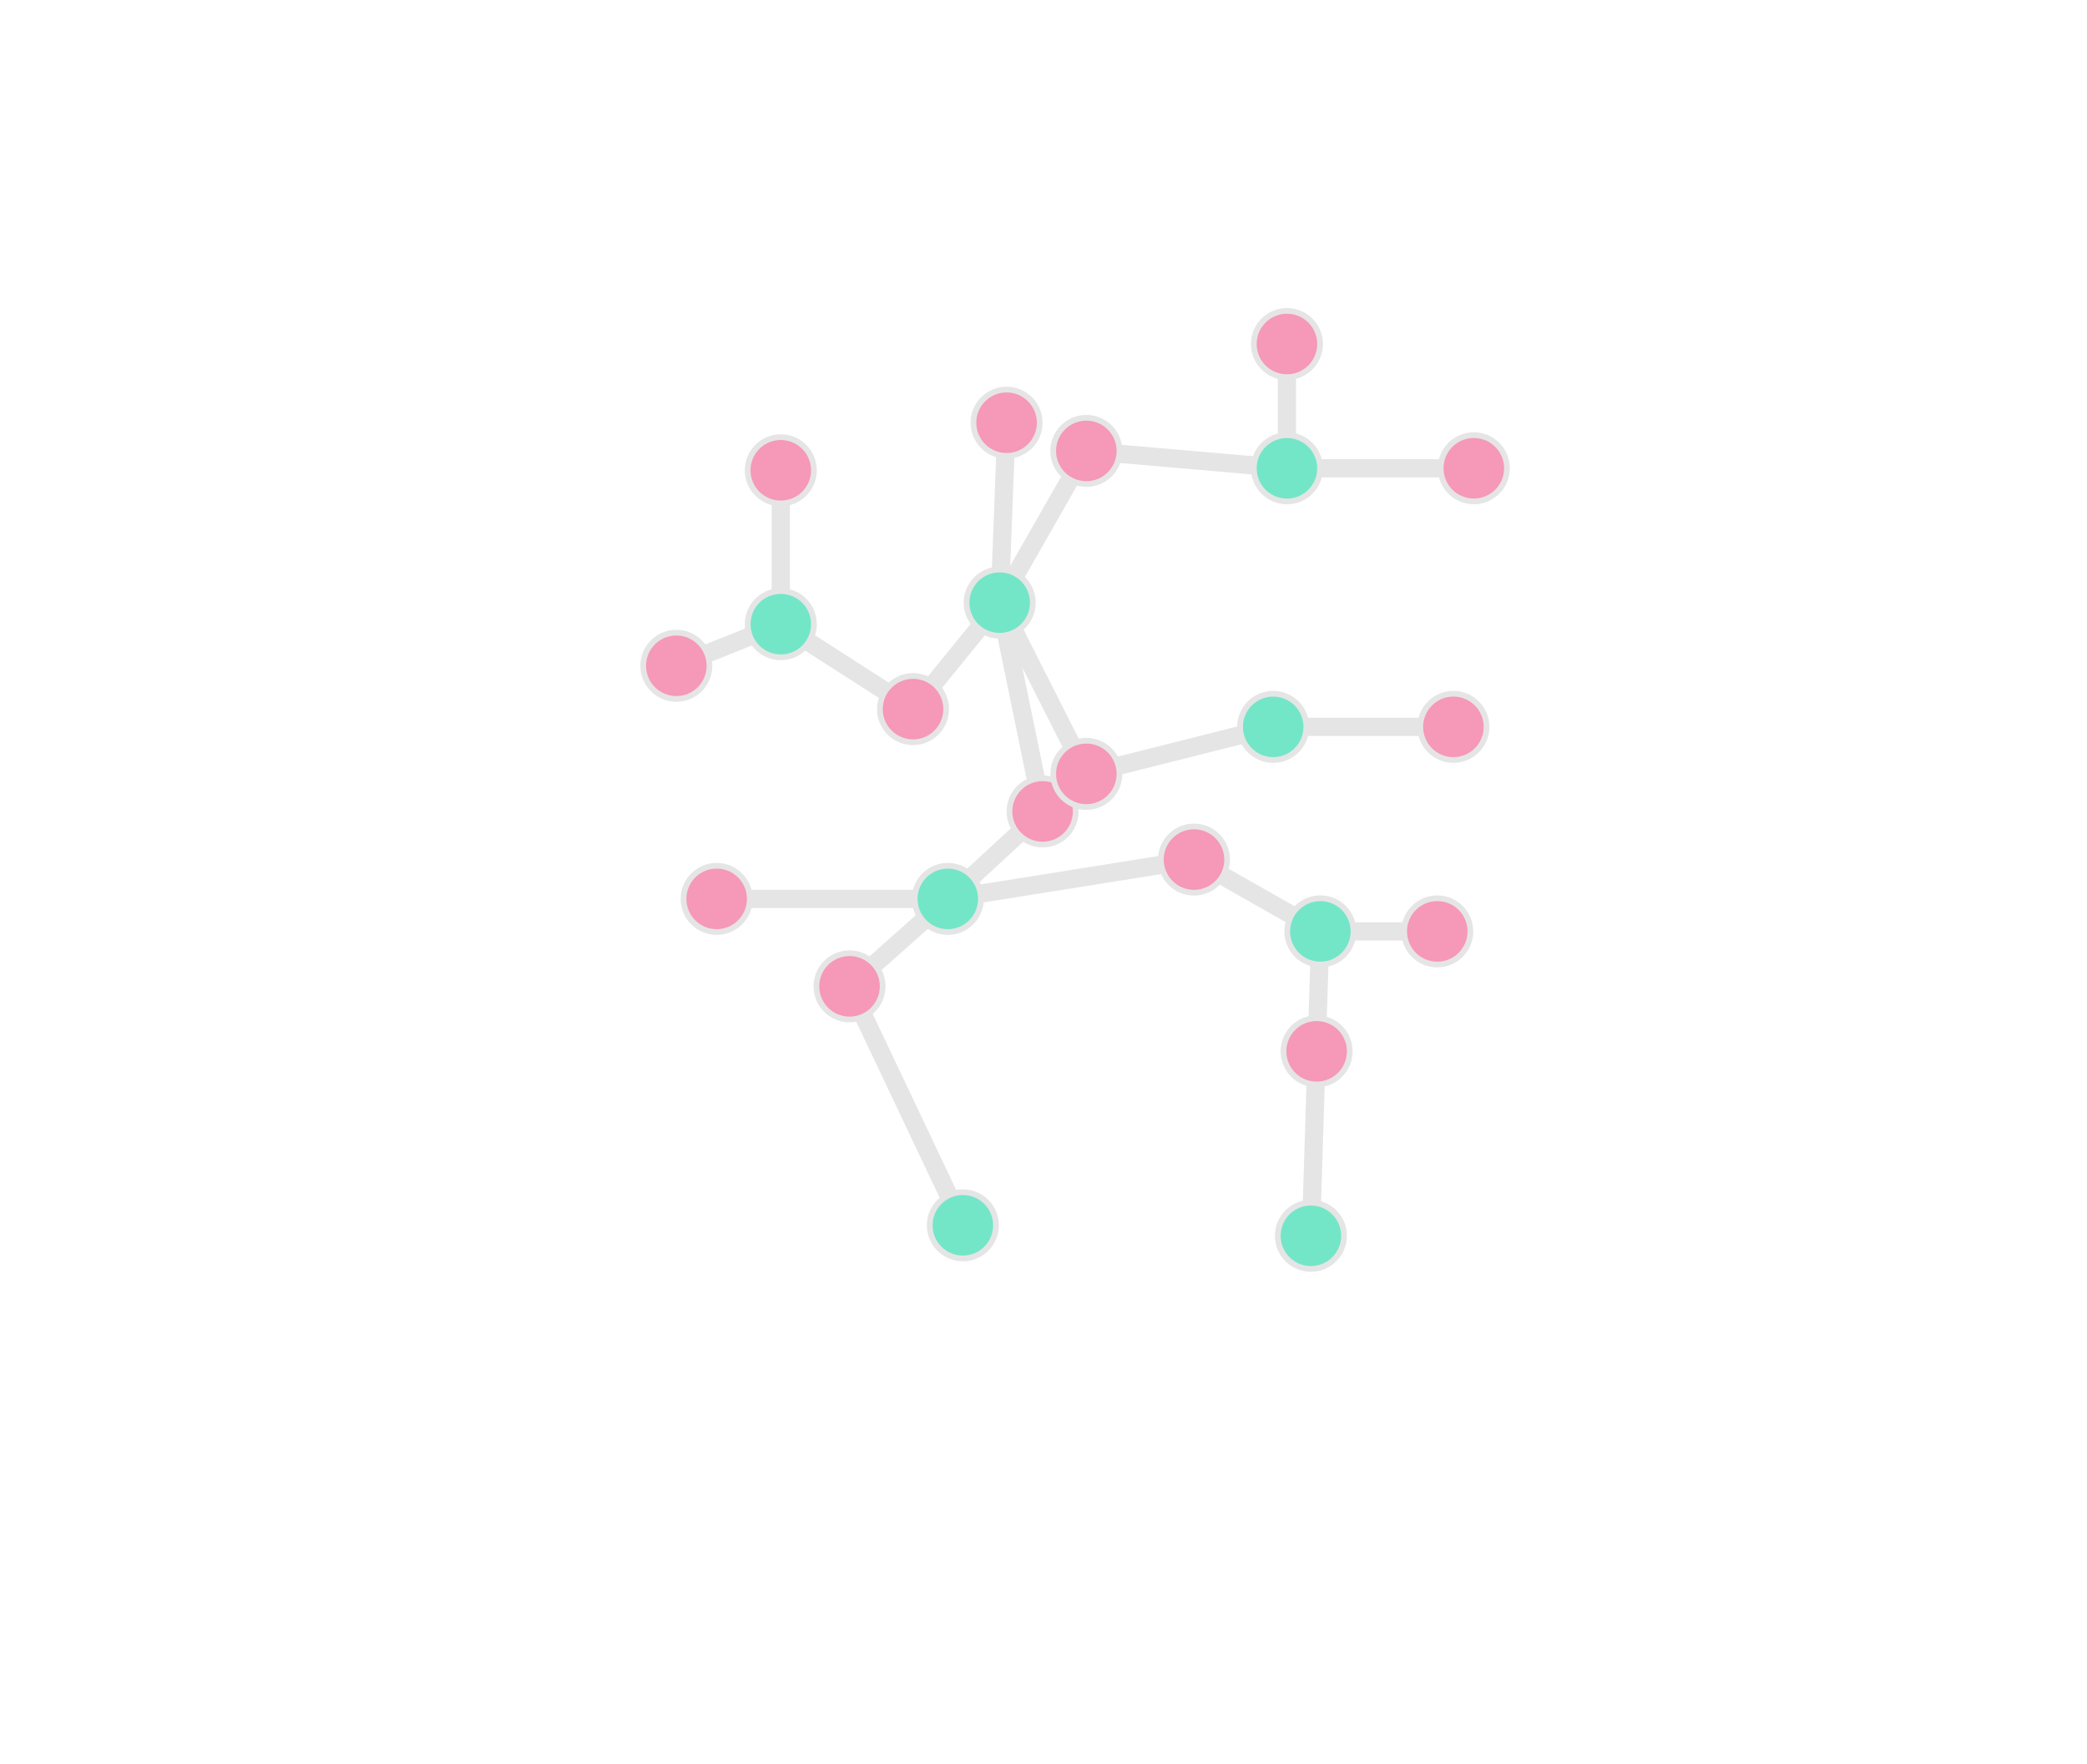
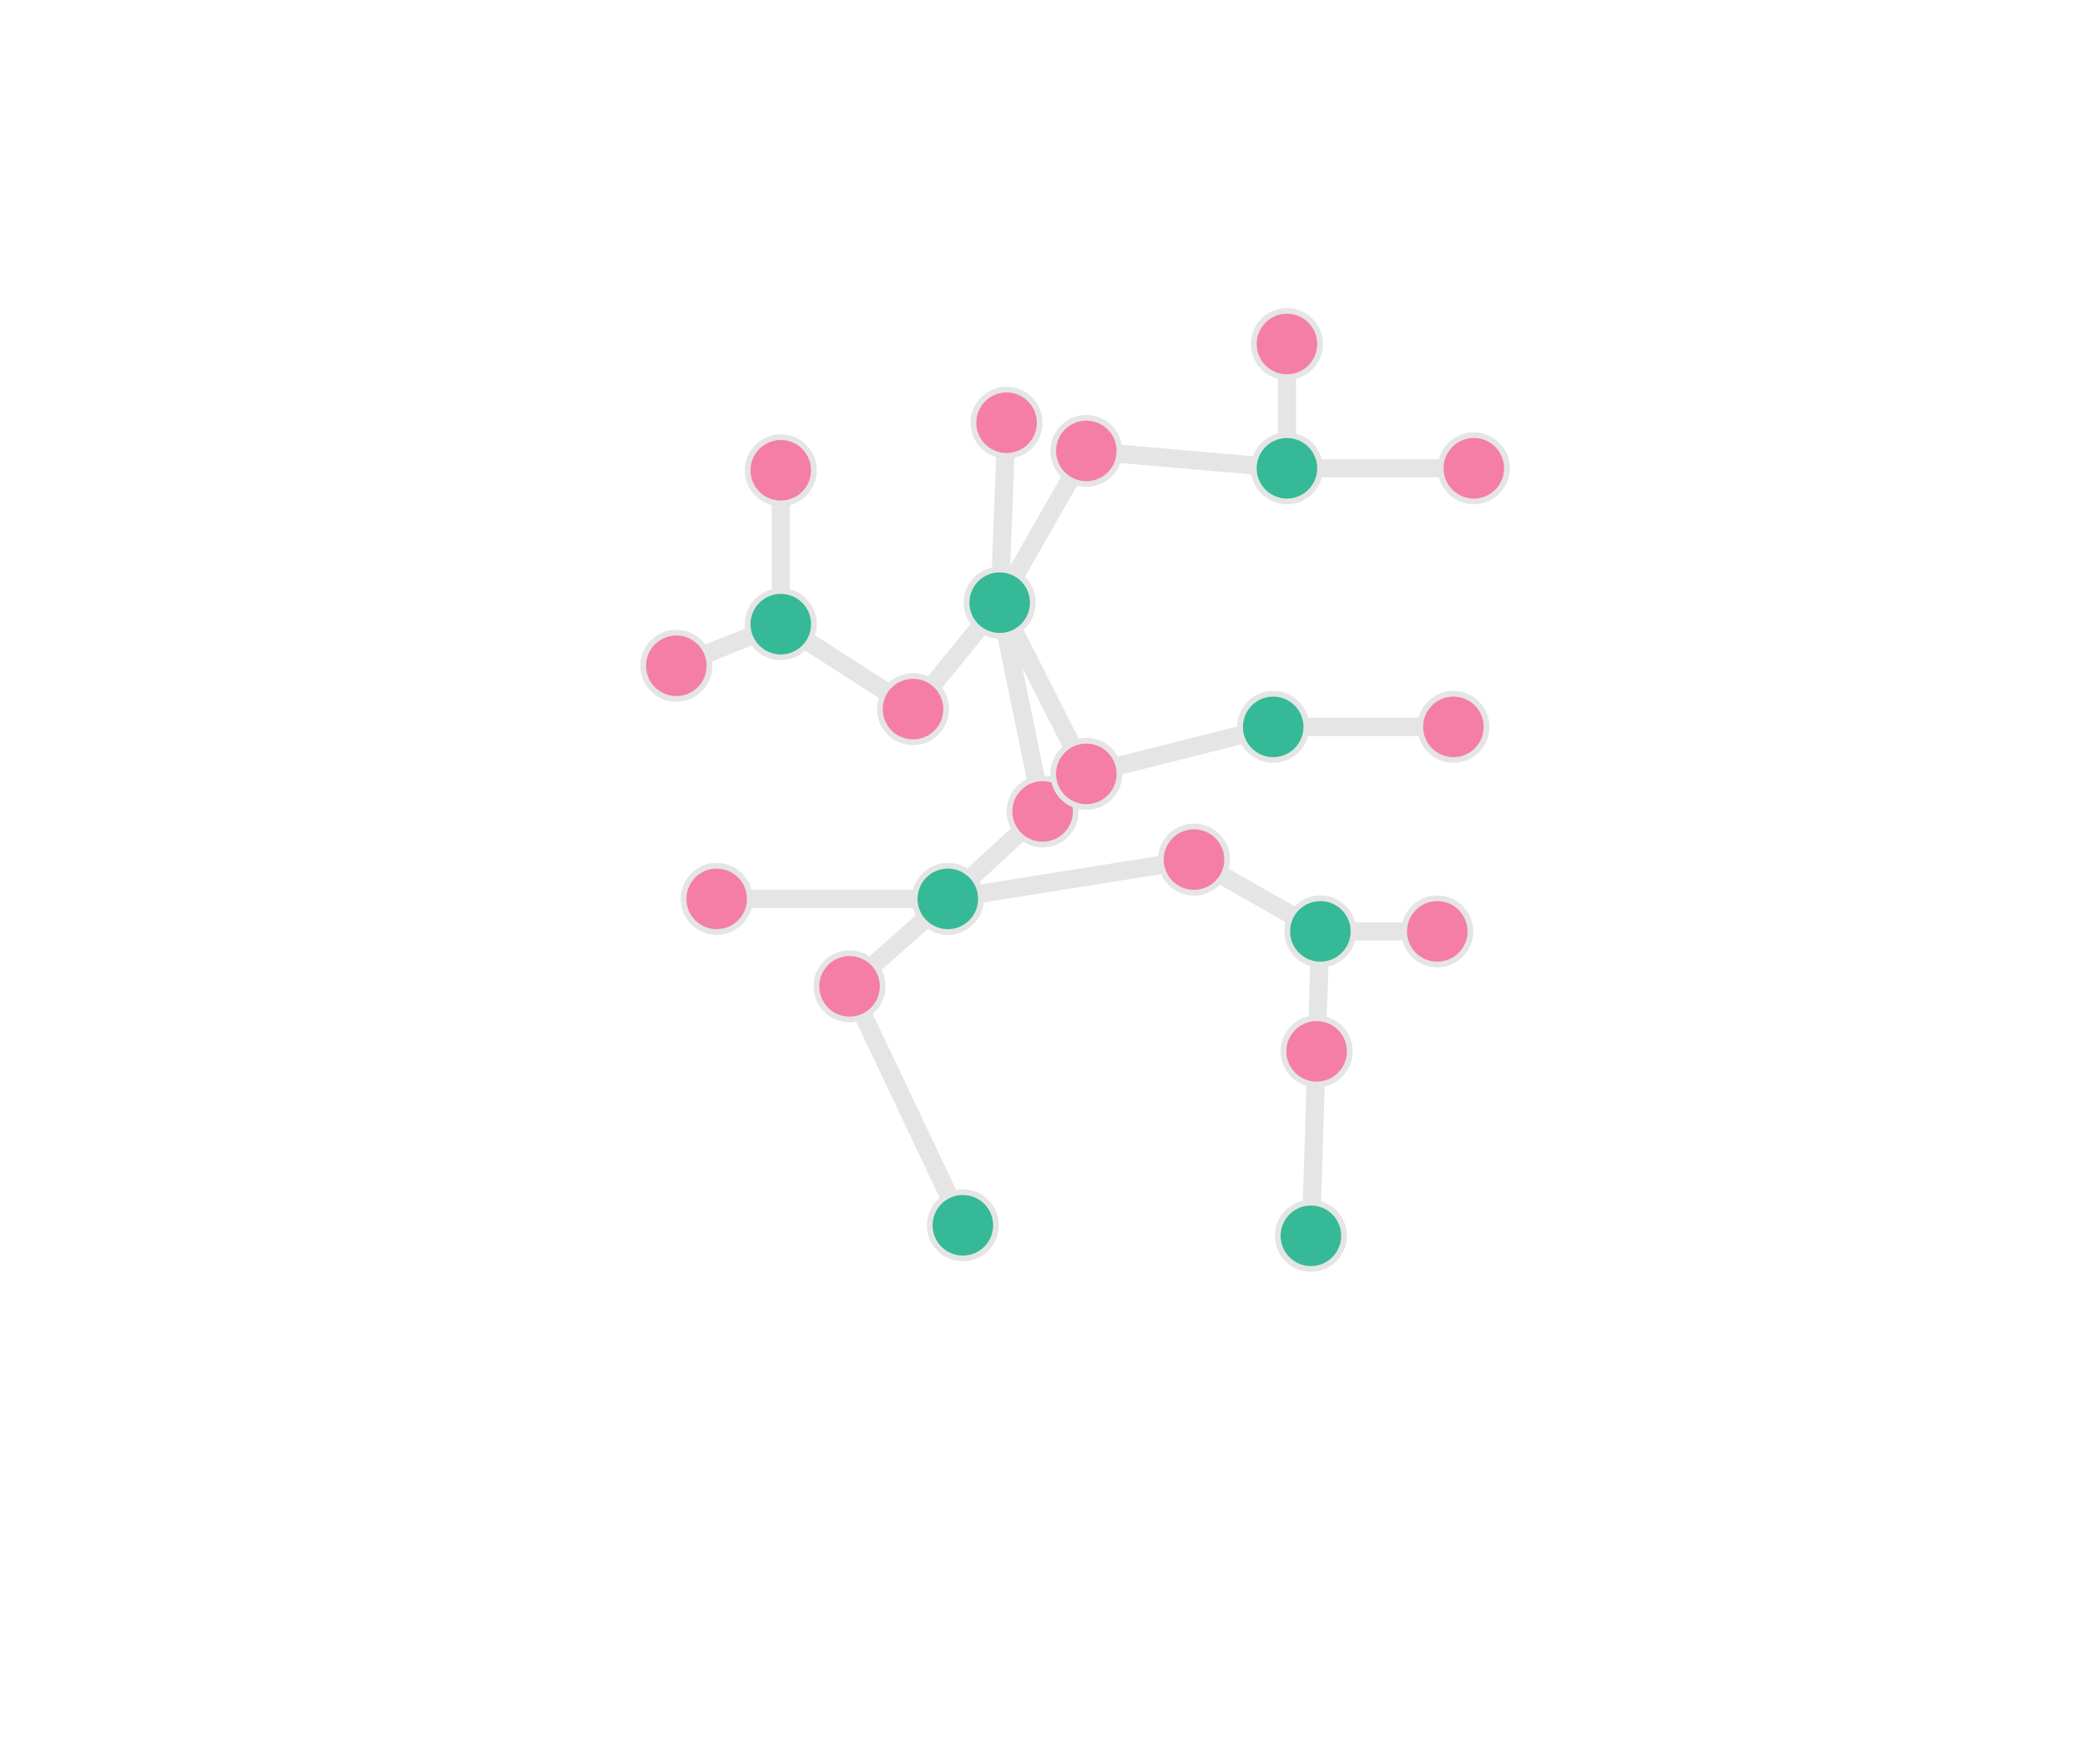
<svg xmlns="http://www.w3.org/2000/svg" width="400mm" height="338mm" version="1.1" id="svg1735">
  <defs id="defs1649" />
  <path style="fill:none;stroke:#e5e5e5;stroke-width:13.228;stroke-linecap:butt;stroke-linejoin:miter;stroke-opacity:1;stroke-dasharray:none" d="m 565.595,340.185 v 111.91 l -75.661,30.183" id="path3184" />
  <path style="fill:none;stroke:#e5e5e5;stroke-width:13.228;stroke-linecap:butt;stroke-linejoin:miter;stroke-opacity:1;stroke-dasharray:none" d="m 565.595,452.095 95.797,61.559 62.773,-77.109 4.994,-130.337" id="path3186" />
  <path style="fill:none;stroke:#e5e5e5;stroke-width:13.228;stroke-linecap:butt;stroke-linejoin:miter;stroke-opacity:1;stroke-dasharray:none" d="m 724.165,436.545 62.773,-109.913 145.315,12.593 0.003,-90.031" id="path3188" />
  <path style="fill:none;stroke:#e5e5e5;stroke-width:13.228;stroke-linecap:butt;stroke-linejoin:miter;stroke-opacity:1;stroke-dasharray:none" d="m 932.253,339.225 135.37,-0.028" id="path3190" />
  <path style="fill:none;stroke:#e5e5e5;stroke-width:13.228;stroke-linecap:butt;stroke-linejoin:miter;stroke-opacity:1;stroke-dasharray:none" d="M 724.165,436.517 786.937,560.563 922.305,526.521 H 1052.837" id="path3192" />
  <path style="fill:none;stroke:#e5e5e5;stroke-width:13.228;stroke-linecap:butt;stroke-linejoin:miter;stroke-opacity:1;stroke-dasharray:none" d="m 724.165,436.517 31.093,151.261 -68.652,63.347 -71.204,63.347 82.077,173.098" id="path3194" />
  <path style="fill:none;stroke:#e5e5e5;stroke-width:13.228;stroke-linecap:butt;stroke-linejoin:miter;stroke-opacity:1;stroke-dasharray:none" d="M 686.606,651.126 H 519.147" id="path3196" />
  <path style="fill:none;stroke:#e5e5e5;stroke-width:13.228;stroke-linecap:butt;stroke-linejoin:miter;stroke-opacity:1;stroke-dasharray:none" d="m 686.606,651.126 178.318,-28.477 91.539,52.018 h 84.681" id="path3198" />
  <path style="fill:none;stroke:#e5e5e5;stroke-width:13.228;stroke-linecap:butt;stroke-linejoin:miter;stroke-opacity:1;stroke-dasharray:none" d="m 956.463,674.667 -6.858,220.506" id="path3200" />
-   <circle style="fill:#f698b8;fill-opacity:1;stroke:#e5e5e5;stroke-width:4.157;stroke-linecap:butt;stroke-linejoin:round;stroke-miterlimit:10;stroke-dasharray:none;stroke-opacity:1" id="path395-5-3-3-35-2-28" cx="565.595" cy="340.661" r="24.005" />
-   <circle style="fill:#f698b8;fill-opacity:1;stroke:#e5e5e5;stroke-width:4.157;stroke-linecap:butt;stroke-linejoin:round;stroke-miterlimit:10;stroke-dasharray:none;stroke-opacity:1" id="path395-5-3-3-35-2-28-6" cx="489.934" cy="482.278" r="24.005" />
-   <circle style="fill:#f698b8;fill-opacity:1;stroke:#e5e5e5;stroke-width:4.157;stroke-linecap:butt;stroke-linejoin:round;stroke-miterlimit:10;stroke-dasharray:none;stroke-opacity:1" id="path395-5-3-3-35-2-28-6-5" cx="661.392" cy="513.654" r="24.005" />
-   <circle style="fill:#f698b8;fill-opacity:1;stroke:#e5e5e5;stroke-width:4.157;stroke-linecap:butt;stroke-linejoin:round;stroke-miterlimit:10;stroke-dasharray:none;stroke-opacity:1" id="path395-5-3-3-35-2-28-6-2" cx="615.402" cy="714.473" r="24.005" />
-   <circle style="fill:#f698b8;fill-opacity:1;stroke:#e5e5e5;stroke-width:4.157;stroke-linecap:butt;stroke-linejoin:round;stroke-miterlimit:10;stroke-dasharray:none;stroke-opacity:1" id="path395-5-3-3-35-2-28-6-54" cx="755.258" cy="587.778" r="24.005" />
-   <circle style="fill:#f698b8;fill-opacity:1;stroke:#e5e5e5;stroke-width:4.157;stroke-linecap:butt;stroke-linejoin:round;stroke-miterlimit:10;stroke-dasharray:none;stroke-opacity:1" id="path395-5-3-3-35-2-28-6-7" cx="786.938" cy="326.632" r="24.005" />
-   <circle style="fill:#f698b8;fill-opacity:1;stroke:#e5e5e5;stroke-width:4.157;stroke-linecap:butt;stroke-linejoin:round;stroke-miterlimit:10;stroke-dasharray:none;stroke-opacity:1" id="path395-5-3-3-35-2-28-6-4" cx="786.937" cy="560.563" r="24.005" />
-   <circle style="fill:#f698b8;fill-opacity:1;stroke:#e5e5e5;stroke-width:4.157;stroke-linecap:butt;stroke-linejoin:round;stroke-miterlimit:10;stroke-dasharray:none;stroke-opacity:1" id="path395-5-3-3-35-2-28-6-43" cx="864.924" cy="622.649" r="24.005" />
-   <circle style="fill:#f698b8;fill-opacity:1;stroke:#e5e5e5;stroke-width:4.157;stroke-linecap:butt;stroke-linejoin:round;stroke-miterlimit:10;stroke-dasharray:none;stroke-opacity:1" id="path395-5-3-3-35-2-28-6-0" cx="953.761" cy="761.556" r="24.005" />
-   <circle style="fill:#f698b8;fill-opacity:1;stroke:#e5e5e5;stroke-width:4.157;stroke-linecap:butt;stroke-linejoin:round;stroke-miterlimit:10;stroke-dasharray:none;stroke-opacity:1" id="path395-5-3-3-35-2-28-1" cx="729.159" cy="306.208" r="24.005" />
-   <circle style="fill:#f698b8;fill-opacity:1;stroke:#e5e5e5;stroke-width:4.157;stroke-linecap:butt;stroke-linejoin:round;stroke-miterlimit:10;stroke-dasharray:none;stroke-opacity:1" id="path395-5-3-3-35-2-28-0" cx="932.256" cy="249.194" r="24.005" />
-   <circle style="fill:#f698b8;fill-opacity:1;stroke:#e5e5e5;stroke-width:4.157;stroke-linecap:butt;stroke-linejoin:round;stroke-miterlimit:10;stroke-dasharray:none;stroke-opacity:1" id="path395-5-3-3-35-2-28-63" cx="1067.623" cy="339.198" r="24.005" />
-   <circle style="fill:#f698b8;fill-opacity:1;stroke:#e5e5e5;stroke-width:4.157;stroke-linecap:butt;stroke-linejoin:round;stroke-miterlimit:10;stroke-dasharray:none;stroke-opacity:1" id="path395-5-3-3-35-2-28-2" cx="1052.837" cy="526.521" r="24.005" />
-   <circle style="fill:#f698b8;fill-opacity:1;stroke:#e5e5e5;stroke-width:4.157;stroke-linecap:butt;stroke-linejoin:round;stroke-miterlimit:10;stroke-dasharray:none;stroke-opacity:1" id="path395-5-3-3-35-2-28-06" cx="519.147" cy="651.126" r="24.005" />
-   <circle style="fill:#f698b8;fill-opacity:1;stroke:#e5e5e5;stroke-width:4.157;stroke-linecap:butt;stroke-linejoin:round;stroke-miterlimit:10;stroke-dasharray:none;stroke-opacity:1" id="path395-5-3-3-35-2-28-15" cx="1041.144" cy="674.667" r="24.005" />
-   <circle style="fill:#73e6c8;fill-opacity:1;stroke:#e5e5e5;stroke-width:4.157;stroke-linecap:butt;stroke-linejoin:round;stroke-miterlimit:10;stroke-dasharray:none;stroke-opacity:1" id="path395-5-3-3-35-2-0-5" cx="565.608" cy="452.123" r="24.005" />
-   <circle style="fill:#73e6c8;fill-opacity:1;stroke:#e5e5e5;stroke-width:4.157;stroke-linecap:butt;stroke-linejoin:round;stroke-miterlimit:10;stroke-dasharray:none;stroke-opacity:1" id="path395-5-3-3-35-2-0-4" cx="724.165" cy="436.545" r="24.005" />
-   <circle style="fill:#73e6c8;fill-opacity:1;stroke:#e5e5e5;stroke-width:4.157;stroke-linecap:butt;stroke-linejoin:round;stroke-miterlimit:10;stroke-dasharray:none;stroke-opacity:1" id="path395-5-3-3-35-2-0-7" cx="932.253" cy="339.225" r="24.005" />
-   <circle style="fill:#73e6c8;fill-opacity:1;stroke:#e5e5e5;stroke-width:4.157;stroke-linecap:butt;stroke-linejoin:round;stroke-miterlimit:10;stroke-dasharray:none;stroke-opacity:1" id="path395-5-3-3-35-2-0-6" cx="922.302" cy="526.521" r="24.005" />
-   <circle style="fill:#73e6c8;fill-opacity:1;stroke:#e5e5e5;stroke-width:4.157;stroke-linecap:butt;stroke-linejoin:round;stroke-miterlimit:10;stroke-dasharray:none;stroke-opacity:1" id="path395-5-3-3-35-2-0-56" cx="686.592" cy="651.126" r="24.005" />
-   <circle style="fill:#73e6c8;fill-opacity:1;stroke:#e5e5e5;stroke-width:4.157;stroke-linecap:butt;stroke-linejoin:round;stroke-miterlimit:10;stroke-dasharray:none;stroke-opacity:1" id="path395-5-3-3-35-2-0-9" cx="956.46" cy="674.667" r="24.005" />
-   <circle style="fill:#73e6c8;fill-opacity:1;stroke:#e5e5e5;stroke-width:4.157;stroke-linecap:butt;stroke-linejoin:round;stroke-miterlimit:10;stroke-dasharray:none;stroke-opacity:1" id="path395-5-3-3-35-2-0-3" cx="697.492" cy="887.565" r="24.005" />
-   <circle style="fill:#73e6c8;fill-opacity:1;stroke:#e5e5e5;stroke-width:4.157;stroke-linecap:butt;stroke-linejoin:round;stroke-miterlimit:10;stroke-dasharray:none;stroke-opacity:1" id="path395-5-3-3-35-2-0-74" cx="949.605" cy="895.172" r="24.005" />
+   <circle style="fill:#f47ea6;fill-opacity:1;stroke:#e5e5e5;stroke-width:4.157;stroke-linecap:butt;stroke-linejoin:round;stroke-miterlimit:10;stroke-dasharray:none;stroke-opacity:1" id="path395-5-3-3-35-2-28" cx="565.595" cy="340.661" r="24.005" />
+   <circle style="fill:#f47ea6;fill-opacity:1;stroke:#e5e5e5;stroke-width:4.157;stroke-linecap:butt;stroke-linejoin:round;stroke-miterlimit:10;stroke-dasharray:none;stroke-opacity:1" id="path395-5-3-3-35-2-28-6" cx="489.934" cy="482.278" r="24.005" />
+   <circle style="fill:#f47ea6;fill-opacity:1;stroke:#e5e5e5;stroke-width:4.157;stroke-linecap:butt;stroke-linejoin:round;stroke-miterlimit:10;stroke-dasharray:none;stroke-opacity:1" id="path395-5-3-3-35-2-28-6-5" cx="661.392" cy="513.654" r="24.005" />
+   <circle style="fill:#f47ea6;fill-opacity:1;stroke:#e5e5e5;stroke-width:4.157;stroke-linecap:butt;stroke-linejoin:round;stroke-miterlimit:10;stroke-dasharray:none;stroke-opacity:1" id="path395-5-3-3-35-2-28-6-2" cx="615.402" cy="714.473" r="24.005" />
+   <circle style="fill:#f47ea6;fill-opacity:1;stroke:#e5e5e5;stroke-width:4.157;stroke-linecap:butt;stroke-linejoin:round;stroke-miterlimit:10;stroke-dasharray:none;stroke-opacity:1" id="path395-5-3-3-35-2-28-6-54" cx="755.258" cy="587.778" r="24.005" />
+   <circle style="fill:#f47ea6;fill-opacity:1;stroke:#e5e5e5;stroke-width:4.157;stroke-linecap:butt;stroke-linejoin:round;stroke-miterlimit:10;stroke-dasharray:none;stroke-opacity:1" id="path395-5-3-3-35-2-28-6-7" cx="786.938" cy="326.632" r="24.005" />
+   <circle style="fill:#f47ea6;fill-opacity:1;stroke:#e5e5e5;stroke-width:4.157;stroke-linecap:butt;stroke-linejoin:round;stroke-miterlimit:10;stroke-dasharray:none;stroke-opacity:1" id="path395-5-3-3-35-2-28-6-4" cx="786.937" cy="560.563" r="24.005" />
+   <circle style="fill:#f47ea6;fill-opacity:1;stroke:#e5e5e5;stroke-width:4.157;stroke-linecap:butt;stroke-linejoin:round;stroke-miterlimit:10;stroke-dasharray:none;stroke-opacity:1" id="path395-5-3-3-35-2-28-6-43" cx="864.924" cy="622.649" r="24.005" />
+   <circle style="fill:#f47ea6;fill-opacity:1;stroke:#e5e5e5;stroke-width:4.157;stroke-linecap:butt;stroke-linejoin:round;stroke-miterlimit:10;stroke-dasharray:none;stroke-opacity:1" id="path395-5-3-3-35-2-28-6-0" cx="953.761" cy="761.556" r="24.005" />
+   <circle style="fill:#f47ea6;fill-opacity:1;stroke:#e5e5e5;stroke-width:4.157;stroke-linecap:butt;stroke-linejoin:round;stroke-miterlimit:10;stroke-dasharray:none;stroke-opacity:1" id="path395-5-3-3-35-2-28-1" cx="729.159" cy="306.208" r="24.005" />
+   <circle style="fill:#f47ea6;fill-opacity:1;stroke:#e5e5e5;stroke-width:4.157;stroke-linecap:butt;stroke-linejoin:round;stroke-miterlimit:10;stroke-dasharray:none;stroke-opacity:1" id="path395-5-3-3-35-2-28-0" cx="932.256" cy="249.194" r="24.005" />
+   <circle style="fill:#f47ea6;fill-opacity:1;stroke:#e5e5e5;stroke-width:4.157;stroke-linecap:butt;stroke-linejoin:round;stroke-miterlimit:10;stroke-dasharray:none;stroke-opacity:1" id="path395-5-3-3-35-2-28-63" cx="1067.623" cy="339.198" r="24.005" />
+   <circle style="fill:#f47ea6;fill-opacity:1;stroke:#e5e5e5;stroke-width:4.157;stroke-linecap:butt;stroke-linejoin:round;stroke-miterlimit:10;stroke-dasharray:none;stroke-opacity:1" id="path395-5-3-3-35-2-28-2" cx="1052.837" cy="526.521" r="24.005" />
+   <circle style="fill:#f47ea6;fill-opacity:1;stroke:#e5e5e5;stroke-width:4.157;stroke-linecap:butt;stroke-linejoin:round;stroke-miterlimit:10;stroke-dasharray:none;stroke-opacity:1" id="path395-5-3-3-35-2-28-06" cx="519.147" cy="651.126" r="24.005" />
+   <circle style="fill:#f47ea6;fill-opacity:1;stroke:#e5e5e5;stroke-width:4.157;stroke-linecap:butt;stroke-linejoin:round;stroke-miterlimit:10;stroke-dasharray:none;stroke-opacity:1" id="path395-5-3-3-35-2-28-15" cx="1041.144" cy="674.667" r="24.005" />
+   <circle style="fill:#35b996;fill-opacity:1;stroke:#e5e5e5;stroke-width:4.157;stroke-linecap:butt;stroke-linejoin:round;stroke-miterlimit:10;stroke-dasharray:none;stroke-opacity:1" id="path395-5-3-3-35-2-0-5" cx="565.608" cy="452.123" r="24.005" />
+   <circle style="fill:#35b996;fill-opacity:1;stroke:#e5e5e5;stroke-width:4.157;stroke-linecap:butt;stroke-linejoin:round;stroke-miterlimit:10;stroke-dasharray:none;stroke-opacity:1" id="path395-5-3-3-35-2-0-4" cx="724.165" cy="436.545" r="24.005" />
+   <circle style="fill:#35b996;fill-opacity:1;stroke:#e5e5e5;stroke-width:4.157;stroke-linecap:butt;stroke-linejoin:round;stroke-miterlimit:10;stroke-dasharray:none;stroke-opacity:1" id="path395-5-3-3-35-2-0-7" cx="932.253" cy="339.225" r="24.005" />
+   <circle style="fill:#35b996;fill-opacity:1;stroke:#e5e5e5;stroke-width:4.157;stroke-linecap:butt;stroke-linejoin:round;stroke-miterlimit:10;stroke-dasharray:none;stroke-opacity:1" id="path395-5-3-3-35-2-0-6" cx="922.302" cy="526.521" r="24.005" />
+   <circle style="fill:#35b996;fill-opacity:1;stroke:#e5e5e5;stroke-width:4.157;stroke-linecap:butt;stroke-linejoin:round;stroke-miterlimit:10;stroke-dasharray:none;stroke-opacity:1" id="path395-5-3-3-35-2-0-56" cx="686.592" cy="651.126" r="24.005" />
+   <circle style="fill:#35b996;fill-opacity:1;stroke:#e5e5e5;stroke-width:4.157;stroke-linecap:butt;stroke-linejoin:round;stroke-miterlimit:10;stroke-dasharray:none;stroke-opacity:1" id="path395-5-3-3-35-2-0-9" cx="956.46" cy="674.667" r="24.005" />
+   <circle style="fill:#35b996;fill-opacity:1;stroke:#e5e5e5;stroke-width:4.157;stroke-linecap:butt;stroke-linejoin:round;stroke-miterlimit:10;stroke-dasharray:none;stroke-opacity:1" id="path395-5-3-3-35-2-0-3" cx="697.492" cy="887.565" r="24.005" />
+   <circle style="fill:#35b996;fill-opacity:1;stroke:#e5e5e5;stroke-width:4.157;stroke-linecap:butt;stroke-linejoin:round;stroke-miterlimit:10;stroke-dasharray:none;stroke-opacity:1" id="path395-5-3-3-35-2-0-74" cx="949.605" cy="895.172" r="24.005" />
</svg>
